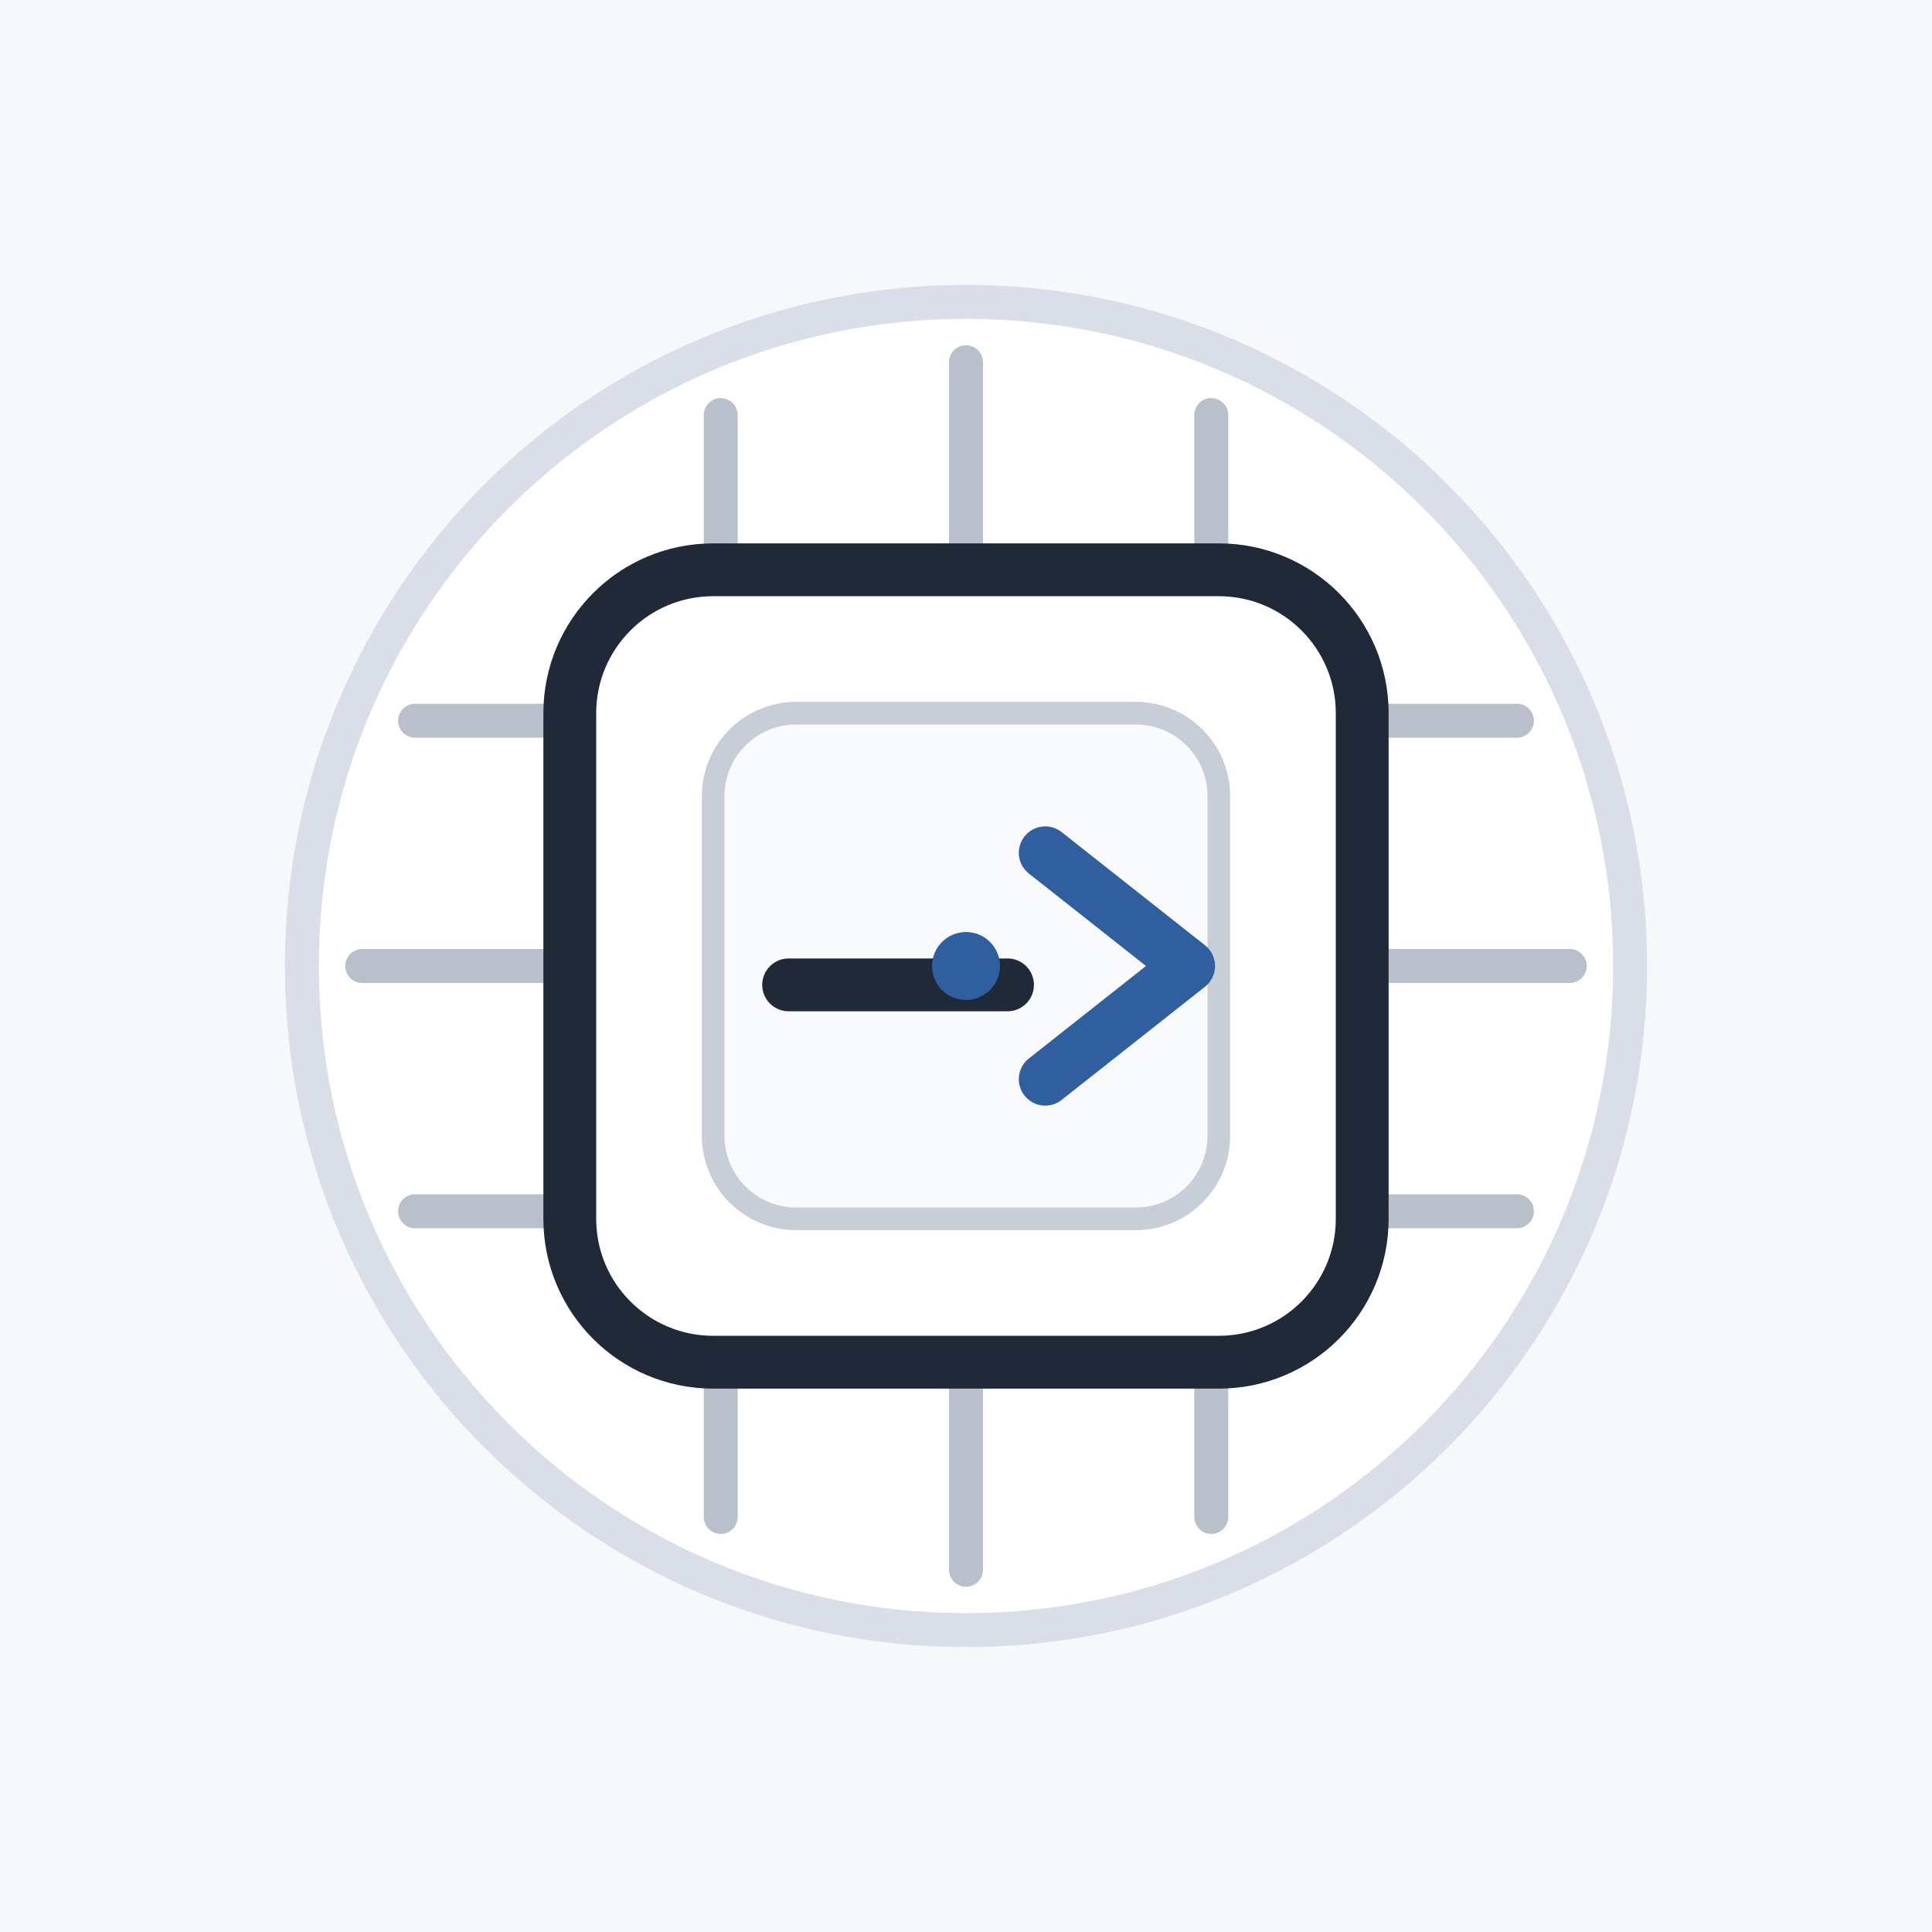
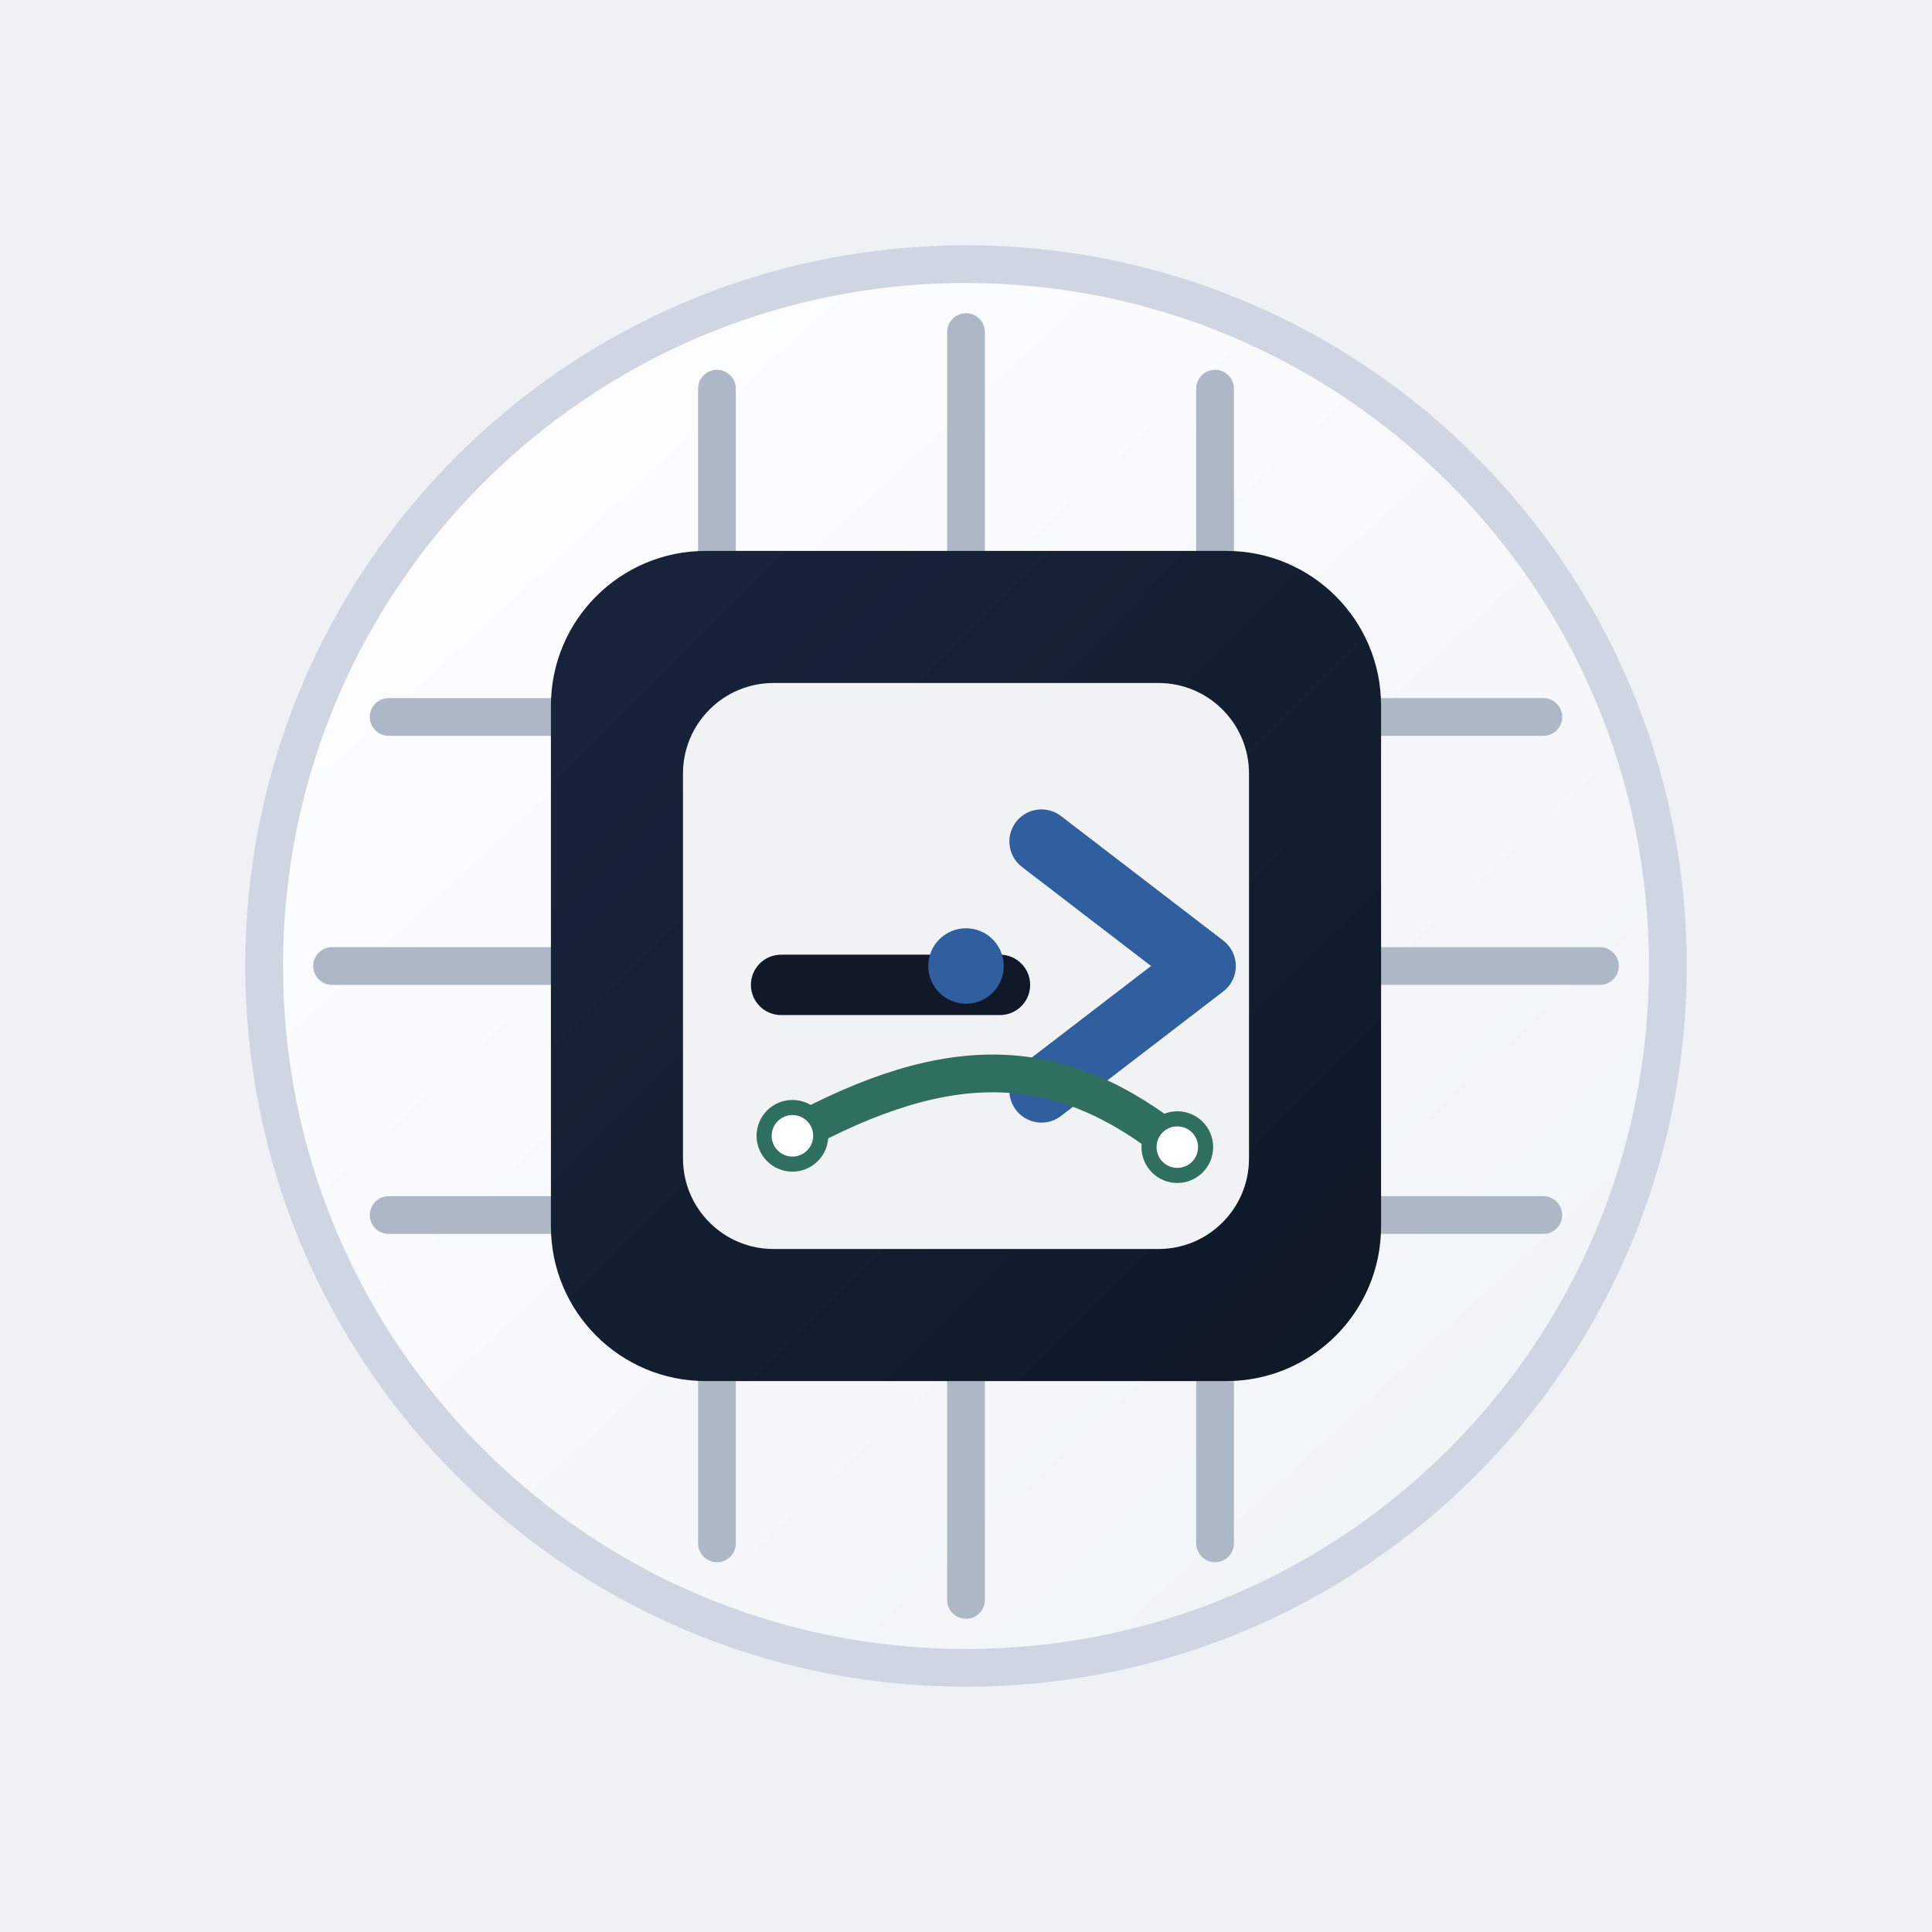
<svg xmlns="http://www.w3.org/2000/svg" viewBox="0 0 1024 1024" role="img" aria-labelledby="title desc">
-   <rect width="1024" height="1024" fill="#f7f8fa" />
-   <circle cx="512" cy="512" r="352" fill="#ffffff" stroke="#d9dee8" stroke-width="18" />
-   <path d="M302 382h-82M302 512h-110M302 642h-82M722 382h82M722 512h110M722 642h82M382 302v-82M512 302v-110M642 302v-82M382 722v82M512 722v110M642 722v82" stroke="#b9c0cc" stroke-width="18" stroke-linecap="round" />
-   <rect x="302" y="302" width="420" height="420" rx="76" fill="#ffffff" stroke="#1f2937" stroke-width="28" />
-   <rect x="378" y="378" width="268" height="268" rx="44" fill="#f9fafb" stroke="#c8ced8" stroke-width="12" />
-   <path d="M418 522h116" stroke="#1f2937" stroke-width="28" stroke-linecap="round" />
-   <path d="M554 452l76 60-76 60" fill="none" stroke="#2f5f9f" stroke-width="28" stroke-linecap="round" stroke-linejoin="round" />
-   <circle cx="512" cy="512" r="18" fill="#2f5f9f" />
+   <defs>
+     <linearGradient id="paper" x1="160" y1="120" x2="880" y2="900" gradientUnits="userSpaceOnUse">
+       <stop offset="0" stop-color="#ffffff" />
+       <stop offset="1" stop-color="#edf3f8" />
+     </linearGradient>
+     <linearGradient id="panel" x1="302" y1="300" x2="724" y2="724" gradientUnits="userSpaceOnUse">
+       <stop offset="0" stop-color="#17243a" />
+       <stop offset="1" stop-color="#101827" />
+     </linearGradient>
+   </defs>
+   <rect width="1024" height="1024" fill="#eef2f6" />
+   <circle cx="512" cy="512" r="372" fill="url(#paper)" stroke="#cfd6e2" stroke-width="20" />
+   <path d="M292 380h-86M292 512h-116M292 644h-86M732 380h86M732 512h116M732 644h86M380 292v-86M512 292v-116M644 292v-86M380 732v86M512 732v116M644 732v86" stroke="#aeb7c5" stroke-width="20" stroke-linecap="round" />
+   <rect x="292" y="292" width="440" height="440" rx="82" fill="url(#panel)" />
+   <rect x="362" y="362" width="300" height="300" rx="48" fill="#ffffff" opacity="0.94" />
+   <path d="M414 522h116" stroke="#111827" stroke-width="32" stroke-linecap="round" />
+   <path d="M552 446l86 66-86 66" fill="none" stroke="#2f5f9f" stroke-width="34" stroke-linecap="round" stroke-linejoin="round" />
+   <path d="M420 602c84-46 142-44 204 6" fill="none" stroke="#2f6f5f" stroke-width="20" stroke-linecap="round" />
+   <circle cx="512" cy="512" r="20" fill="#2f5f9f" />
+   <circle cx="420" cy="602" r="15" fill="#ffffff" stroke="#2f6f5f" stroke-width="8" />
+   <circle cx="624" cy="608" r="15" fill="#ffffff" stroke="#2f6f5f" stroke-width="8" />
</svg>
